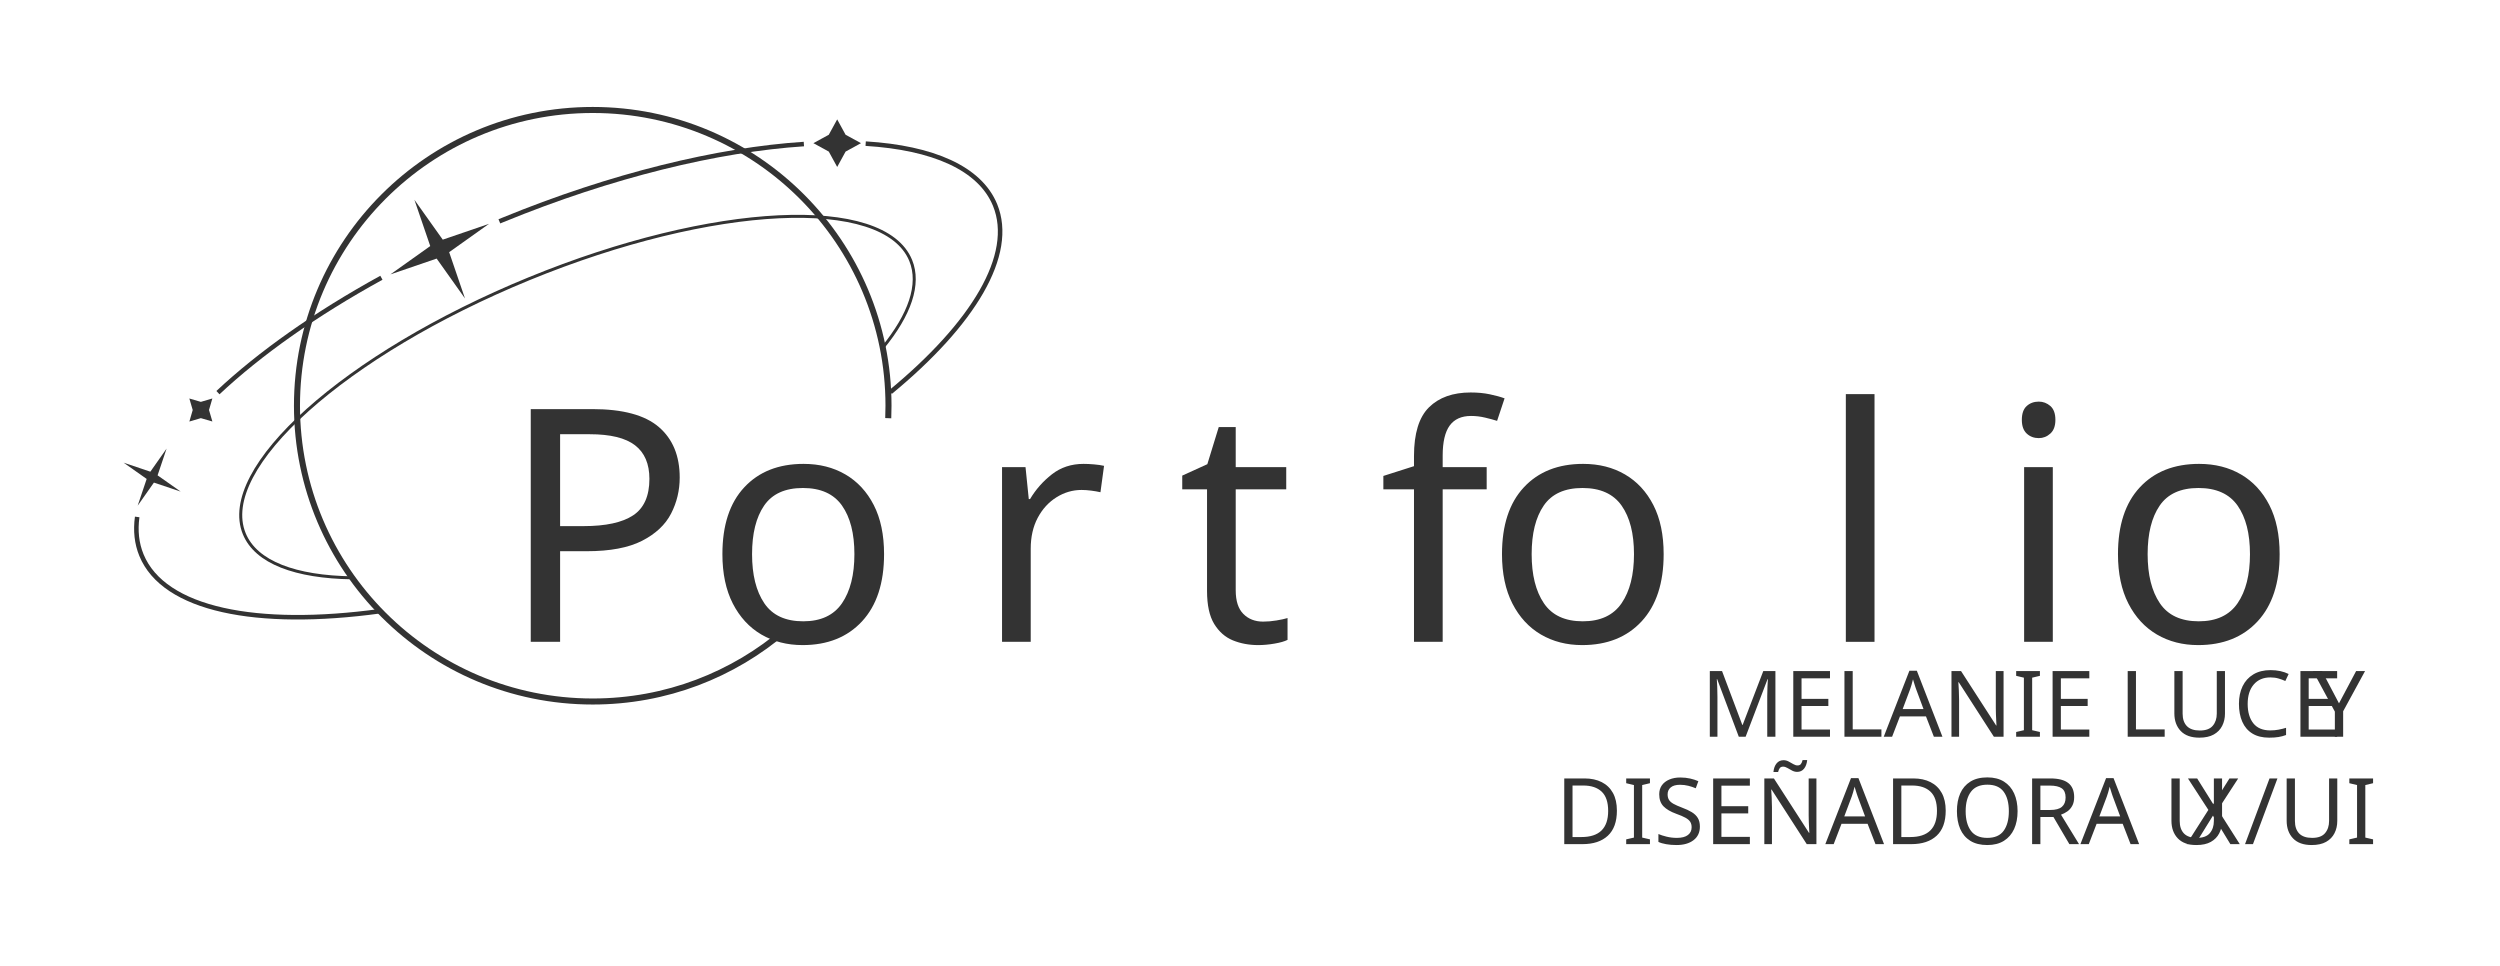
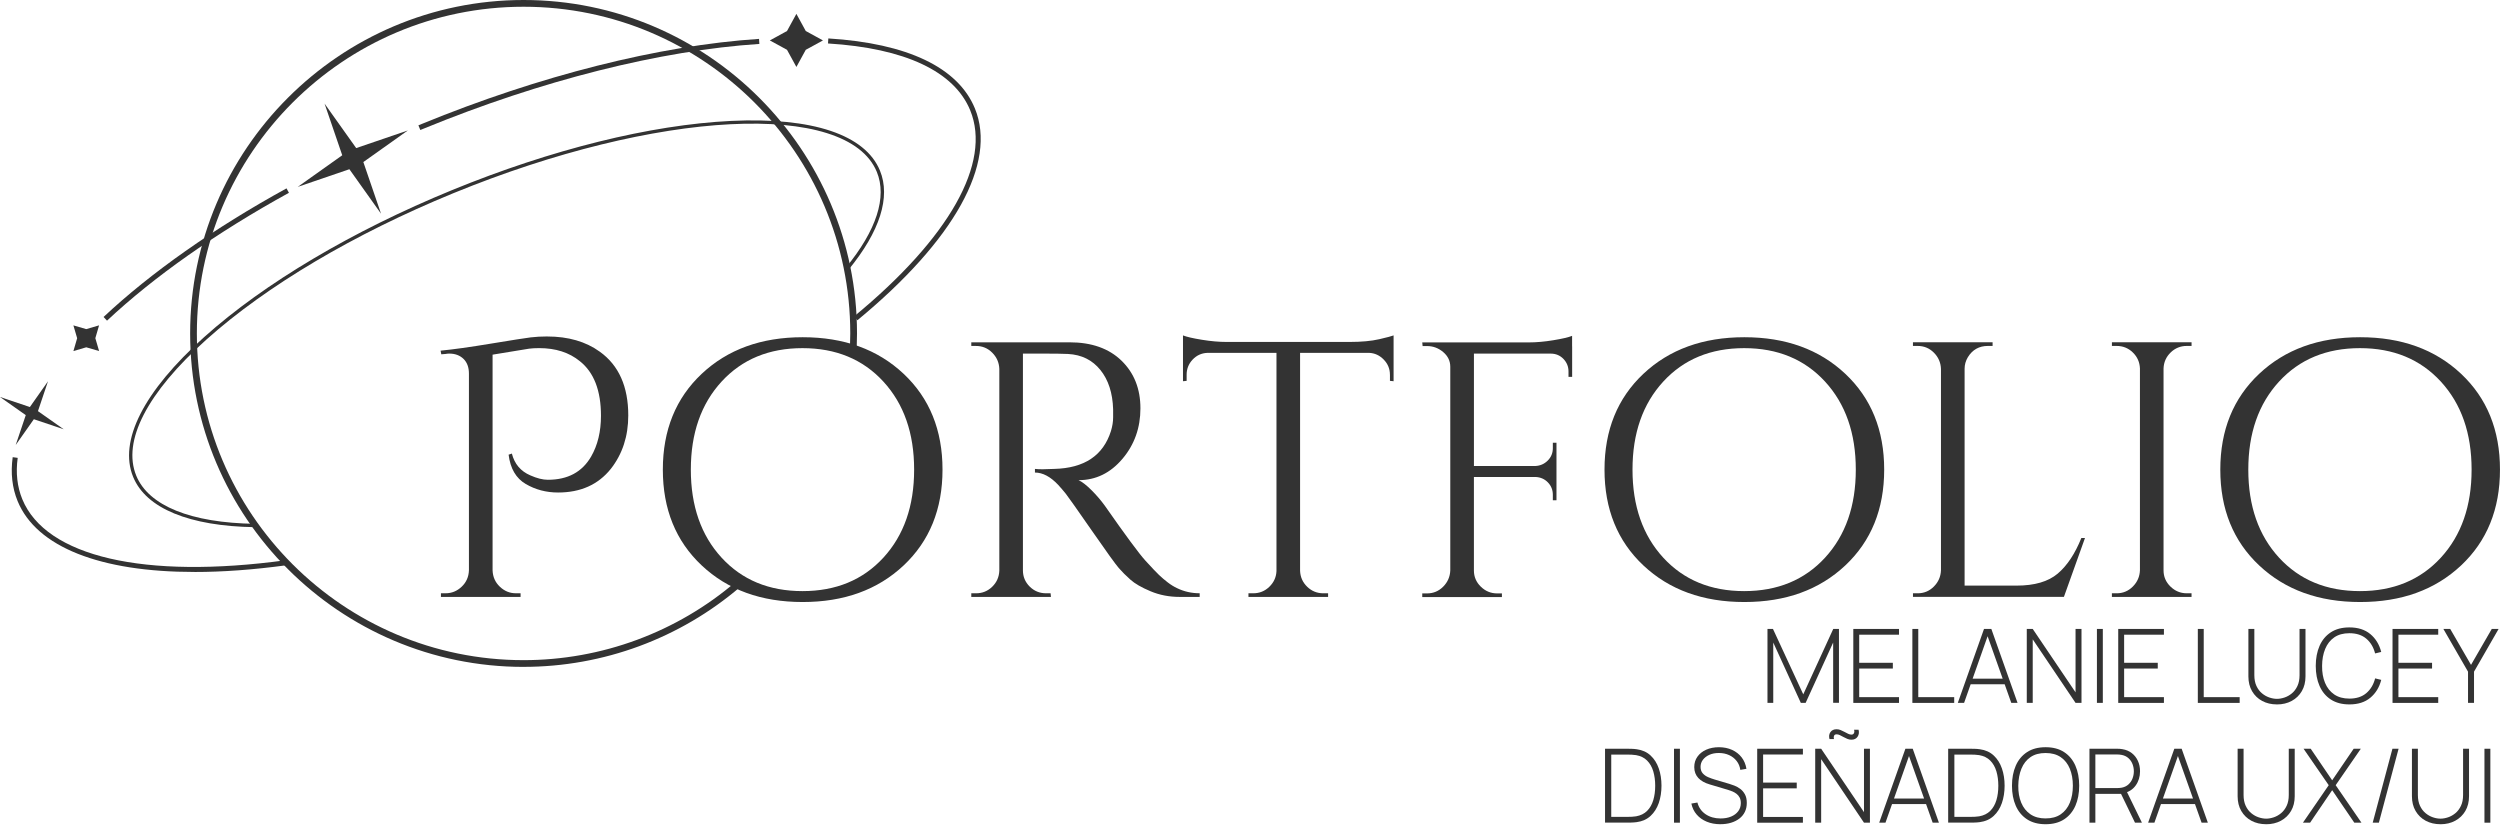
- <svg xmlns="http://www.w3.org/2000/svg" id="Portada" viewBox="0 0 1163 449.19">
+ <svg xmlns="http://www.w3.org/2000/svg" id="Capa_2" viewBox="0 0 1042.11 343.57">
  <defs>
-     <style>.cls-1{letter-spacing:-.04em;}.cls-2{letter-spacing:-.02em;}.cls-3{letter-spacing:-.02em;}.cls-4{letter-spacing:0em;}.cls-5{letter-spacing:.04em;}.cls-6{stroke-width:1.4px;}.cls-6,.cls-7,.cls-8{fill:none;stroke:#333;stroke-miterlimit:10;}.cls-9{letter-spacing:-.05em;}.cls-10{font-family:Manrope-Light, Manrope;font-size:42.81px;font-weight:300;}.cls-10,.cls-11,.cls-12{fill:#333;}.cls-13{letter-spacing:0em;}.cls-11{font-family:CinzelDecorative-Regular, 'Cinzel Decorative';font-size:151.62px;}.cls-7{stroke-width:2.11px;}.cls-14{letter-spacing:-.01em;}.cls-12{stroke-width:0px;}.cls-8{stroke-width:2.81px;}</style>
+     <style>.cls-1{fill:#333;stroke-width:0px;}</style>
  </defs>
-   <text class="cls-10" transform="translate(791.25 342.74)">
-     <tspan x="0" y="0">MELANIE LUCE</tspan>
-     <tspan class="cls-1" x="284.74" y="0">Y</tspan>
-   </text>
-   <text class="cls-10" transform="translate(723.54 392.69)">
-     <tspan x="0" y="0">DISEÑADORA U</tspan>
-     <tspan class="cls-5" x="293.48" y="0">X</tspan>
-     <tspan x="320.43" y="0">/UI</tspan>
-   </text>
-   <text class="cls-11" transform="translate(232.2 298.58)">
-     <tspan class="cls-13" x="0" y="0">P</tspan>
-     <tspan class="cls-3" x="95.52" y="0">o</tspan>
-     <tspan class="cls-9" x="221.06" y="0">r</tspan>
-     <tspan x="315.36" y="0">t</tspan>
-     <tspan class="cls-2" x="409.06" y="0">fo</tspan>
-     <tspan class="cls-14" x="613.59" y="0">l</tspan>
-     <tspan class="cls-2" x="696.53" y="0">i</tspan>
-     <tspan class="cls-4" x="744.74" y="0">o</tspan>
-   </text>
-   <path class="cls-8" d="m365.21,293.28c-24.06,20.61-55.31,33.06-89.47,33.06-75.99,0-137.59-61.6-137.59-137.59S199.75,51.16,275.74,51.16s137.59,61.6,137.59,137.59c0,1.94-.04,3.87-.12,5.79" />
-   <path class="cls-7" d="m232.3,102.97c.5-.21,1.01-.42,1.52-.62,50.85-20.86,100.17-32.72,140.14-35.34" />
-   <path class="cls-7" d="m101.38,182.66c19.39-18.18,45.38-36.6,76.05-53.45" />
-   <path class="cls-7" d="m176.77,284.33c-57.36,7.84-100.54-.67-110.97-26.09-2.24-5.46-2.85-11.42-1.98-17.76" />
-   <path class="cls-7" d="m402.71,66.82c31.18,1.92,53.15,11.37,60.19,28.53,9.49,23.13-10.16,55.33-48.69,87.08" />
-   <path class="cls-6" d="m163.82,268.8c-26.24-.38-44.7-7.12-50.18-20.5-12.47-30.4,46.82-83.5,132.43-118.61,85.61-35.11,165.11-38.94,177.58-8.54,4.57,11.14-.5,25.33-12.97,40.57" />
-   <polygon class="cls-12" points="389.46 77.67 385.55 70.52 378.39 66.6 385.55 62.69 389.46 55.54 393.37 62.69 400.53 66.6 393.37 70.52 389.46 77.67" />
-   <polygon class="cls-12" points="216.31 138.84 203.13 120.29 181.6 127.66 200.15 114.47 192.78 92.94 205.97 111.49 227.5 104.12 208.95 117.31 216.31 138.84" />
-   <polygon class="cls-12" points="84.05 228.69 71.6 224.5 64.04 235.25 68.23 222.8 57.49 215.23 69.94 219.43 77.5 208.68 73.31 221.13 84.05 228.69" />
-   <polygon class="cls-12" points="88.09 196.1 89.65 190.74 88.08 185.38 93.43 186.95 98.79 185.37 97.23 190.73 98.8 196.08 93.44 194.52 88.09 196.1" />
+   <g id="Portada">
+     <path class="cls-1" d="m736.76,292.99v-30.82h2.29l12.63,27.27,12.5-27.27h2.38v30.78h-2.42v-25.11l-11.47,25.15h-2.01l-11.49-25.15v25.15h-2.4Z" />
+     <path class="cls-1" d="m772.54,292.99v-30.82h19.05v2.4h-16.59v11.71h14.02v2.4h-14.02v11.92h16.59v2.4h-19.05Z" />
+     <path class="cls-1" d="m797.16,292.99v-30.82h2.46v28.43h14.98v2.4h-17.44Z" />
+     <path class="cls-1" d="m816.1,292.99l10.92-30.82h3.06l10.92,30.82h-2.61l-10.49-29.54h1.24l-10.42,29.54h-2.61Zm4.52-7.75v-2.33h15.84v2.33h-15.84Z" />
+     <path class="cls-1" d="m844.85,292.99v-30.82h2.48l17.85,26.43v-26.43h2.48v30.82h-2.48l-17.85-26.48v26.48h-2.48Z" />
+     <path class="cls-1" d="m874.09,292.99v-30.82h2.46v30.82h-2.46Z" />
+     <path class="cls-1" d="m882.97,292.99v-30.82h19.05v2.4h-16.59v11.71h14.02v2.4h-14.02v11.92h16.59v2.4h-19.05Z" />
+     <path class="cls-1" d="m916.15,292.99v-30.82h2.46v28.43h14.98v2.4h-17.44Z" />
+     <path class="cls-1" d="m949.13,293.63c-2.31,0-4.36-.48-6.15-1.44s-3.2-2.32-4.22-4.07c-1.02-1.75-1.53-3.8-1.53-6.15v-19.8h2.48v19.29c0,1.76.3,3.26.89,4.51s1.36,2.27,2.31,3.05c.95.79,1.97,1.36,3.06,1.73,1.09.37,2.14.56,3.16.56s2.07-.19,3.17-.56c1.1-.37,2.12-.95,3.06-1.73.94-.78,1.71-1.8,2.3-3.05.59-1.25.89-2.75.89-4.51v-19.29h2.48v19.8c0,2.34-.51,4.38-1.53,6.13-1.02,1.75-2.43,3.11-4.22,4.08-1.79.97-3.84,1.46-6.15,1.46Z" />
+     <path class="cls-1" d="m979.33,293.63c-3.07,0-5.64-.68-7.73-2.04s-3.65-3.25-4.71-5.66-1.58-5.19-1.58-8.35.53-5.94,1.58-8.35,2.63-4.3,4.71-5.66c2.08-1.36,4.66-2.04,7.73-2.04,3.58,0,6.49.93,8.72,2.78,2.23,1.85,3.75,4.34,4.55,7.45l-2.55.62c-.66-2.58-1.88-4.63-3.67-6.15-1.79-1.52-4.14-2.28-7.05-2.28-2.53,0-4.63.58-6.3,1.73s-2.94,2.76-3.79,4.82c-.85,2.06-1.28,4.42-1.29,7.08-.03,2.67.38,5.03,1.23,7.07.85,2.05,2.12,3.65,3.82,4.82,1.7,1.16,3.81,1.74,6.34,1.74,2.91,0,5.26-.76,7.05-2.29,1.79-1.53,3.01-3.57,3.67-6.14l2.55.62c-.8,3.11-2.32,5.59-4.55,7.45-2.23,1.86-5.14,2.78-8.72,2.78Z" />
+     <path class="cls-1" d="m997.31,292.99v-30.82h19.05v2.4h-16.59v11.71h14.02v2.4h-14.02v11.92h16.59v2.4h-19.05Z" />
+     <path class="cls-1" d="m1028.78,292.99v-13.01l-10.27-17.81h2.85l8.67,14.98,8.65-14.98h2.85l-10.25,17.81v13.01h-2.48Z" />
+     <path class="cls-1" d="m669.05,342.93v-30.82h9.18c.36,0,.94,0,1.74.02s1.57.08,2.3.19c2.31.31,4.23,1.18,5.76,2.6,1.53,1.42,2.67,3.22,3.42,5.39.76,2.18,1.13,4.58,1.13,7.2s-.38,5.05-1.13,7.22c-.76,2.18-1.9,3.97-3.42,5.38-1.53,1.41-3.45,2.28-5.76,2.59-.73.1-1.5.16-2.32.18-.82.02-1.4.03-1.72.03h-9.18Zm2.59-2.42h6.59c.64,0,1.31-.02,1.99-.05s1.27-.1,1.76-.18c1.91-.34,3.45-1.1,4.62-2.28s2.02-2.67,2.56-4.47.8-3.81.8-6-.27-4.22-.81-6.03c-.54-1.8-1.4-3.3-2.57-4.47-1.17-1.18-2.7-1.93-4.6-2.26-.49-.09-1.08-.15-1.79-.18-.71-.04-1.36-.05-1.96-.05h-6.59v25.99Z" />
+     <path class="cls-1" d="m697.8,342.93v-30.82h2.46v30.82h-2.46Z" />
+     <path class="cls-1" d="m717.15,343.57c-2.11,0-4.01-.35-5.7-1.05-1.69-.7-3.09-1.69-4.2-2.98-1.11-1.28-1.84-2.81-2.22-4.58l2.53-.43c.53,2.05,1.66,3.67,3.39,4.86,1.73,1.18,3.82,1.78,6.26,1.78,1.66,0,3.12-.26,4.39-.79,1.27-.53,2.26-1.27,2.98-2.24.71-.96,1.07-2.09,1.07-3.37,0-.93-.17-1.71-.5-2.33-.34-.63-.77-1.15-1.3-1.55s-1.09-.73-1.69-.98c-.6-.25-1.16-.45-1.69-.61l-7.75-2.31c-1.03-.3-1.94-.67-2.75-1.12s-1.48-.97-2.03-1.56c-.55-.59-.97-1.27-1.26-2.02-.29-.76-.44-1.6-.44-2.53,0-1.66.44-3.1,1.33-4.35.88-1.24,2.1-2.21,3.65-2.9,1.55-.69,3.33-1.04,5.34-1.04,2.03.01,3.85.39,5.46,1.12,1.61.74,2.94,1.77,3.97,3.11,1.03,1.34,1.7,2.93,2,4.77l-2.55.45c-.2-1.41-.71-2.65-1.53-3.7-.82-1.06-1.87-1.88-3.14-2.46-1.27-.58-2.68-.88-4.24-.88-1.5-.01-2.82.24-3.97.75-1.15.51-2.05,1.21-2.71,2.08-.66.87-.98,1.85-.98,2.95s.31,2.05.93,2.73c.62.68,1.38,1.21,2.29,1.59s1.77.7,2.6.94l6.21,1.84c.58.17,1.28.41,2.1.73s1.61.76,2.4,1.34c.78.58,1.44,1.34,1.96,2.29.52.95.78,2.14.78,3.56s-.26,2.63-.79,3.72c-.53,1.1-1.28,2.03-2.27,2.79-.98.76-2.15,1.35-3.49,1.76-1.34.41-2.82.61-4.43.61Z" />
+     <path class="cls-1" d="m732.48,342.93v-30.82h19.05v2.4h-16.59v11.71h14.02v2.4h-14.02v11.92h16.59v2.4h-19.05Z" />
+     <path class="cls-1" d="m756.66,342.93v-30.82h2.48l17.85,26.43v-26.43h2.48v30.82h-2.48l-17.85-26.48v26.48h-2.48Zm15.09-34.59c-.57,0-1.13-.11-1.69-.34-.56-.23-1.1-.49-1.62-.78s-1.02-.55-1.5-.78c-.48-.23-.93-.34-1.36-.34-.57,0-.93.22-1.09.65-.16.44-.16.87,0,1.32h-1.88c-.3-1.14-.17-2.11.4-2.9.56-.79,1.41-1.19,2.54-1.19.58,0,1.16.11,1.71.34.56.23,1.1.49,1.63.78.53.29,1.03.55,1.51.78.48.23.92.34,1.34.34.53,0,.89-.21,1.08-.62.19-.41.2-.88.03-1.41h1.88c.29,1.11.15,2.08-.41,2.91-.56.83-1.41,1.24-2.57,1.24Z" />
+     <path class="cls-1" d="m783.33,342.93l10.92-30.82h3.06l10.92,30.82h-2.61l-10.49-29.54h1.24l-10.42,29.54h-2.61Zm4.52-7.75v-2.33h15.84v2.33h-15.84Z" />
+     <path class="cls-1" d="m812.08,342.93v-30.82h9.18c.36,0,.94,0,1.74.02s1.57.08,2.3.19c2.31.31,4.23,1.18,5.76,2.6,1.53,1.42,2.67,3.22,3.42,5.39.76,2.18,1.13,4.58,1.13,7.2s-.38,5.05-1.13,7.22c-.76,2.18-1.9,3.97-3.42,5.38-1.53,1.41-3.45,2.28-5.76,2.59-.73.1-1.5.16-2.32.18-.82.02-1.4.03-1.72.03h-9.18Zm2.59-2.42h6.59c.64,0,1.31-.02,1.99-.05s1.27-.1,1.76-.18c1.91-.34,3.45-1.1,4.62-2.28s2.02-2.67,2.56-4.47.8-3.81.8-6-.27-4.22-.81-6.03c-.54-1.8-1.4-3.3-2.57-4.47-1.17-1.18-2.7-1.93-4.6-2.26-.49-.09-1.08-.15-1.79-.18-.71-.04-1.36-.05-1.96-.05h-6.59v25.99Z" />
+     <path class="cls-1" d="m852.7,343.57c-3.07,0-5.64-.68-7.73-2.04s-3.65-3.25-4.71-5.66-1.58-5.19-1.58-8.35.53-5.94,1.58-8.35,2.63-4.3,4.71-5.66c2.08-1.36,4.66-2.04,7.73-2.04s5.64.68,7.72,2.04c2.08,1.36,3.64,3.25,4.7,5.66,1.06,2.41,1.58,5.19,1.58,8.35s-.53,5.94-1.58,8.35c-1.06,2.41-2.62,4.3-4.7,5.66-2.08,1.36-4.65,2.04-7.72,2.04Zm0-2.42c2.53.01,4.63-.56,6.31-1.72s2.95-2.77,3.79-4.83c.84-2.05,1.26-4.42,1.26-7.08s-.42-5.03-1.26-7.08c-.84-2.05-2.1-3.66-3.79-4.82s-3.79-1.73-6.31-1.73c-2.53-.01-4.63.56-6.3,1.71s-2.94,2.77-3.78,4.83c-.84,2.06-1.28,4.43-1.31,7.1-.03,2.67.38,5.03,1.23,7.07.85,2.05,2.12,3.65,3.82,4.82,1.7,1.16,3.81,1.74,6.34,1.74Z" />
+     <path class="cls-1" d="m870.98,342.93v-30.82h11.62c.3,0,.62.01.97.03.35.02.72.07,1.1.14,1.54.24,2.86.8,3.97,1.66,1.11.86,1.95,1.95,2.54,3.25s.88,2.74.88,4.31c0,2.27-.61,4.25-1.82,5.93-1.21,1.68-2.9,2.75-5.07,3.21l-.71.28h-11.02v12.01h-2.46Zm2.46-14.43h9.12c.26,0,.55-.01.89-.04.34-.03.67-.07,1.02-.13,1.11-.23,2.04-.68,2.78-1.36.74-.68,1.3-1.49,1.67-2.45.37-.96.56-1.96.56-3.02s-.19-2.06-.56-3.01c-.37-.95-.93-1.76-1.67-2.44-.74-.68-1.67-1.13-2.78-1.36-.34-.07-.68-.12-1.02-.15-.34-.03-.63-.04-.89-.04h-9.12v14Zm16.52,14.43l-6.08-12.54,2.29-1.16,6.68,13.7h-2.89Z" />
+     <path class="cls-1" d="m895.43,342.93l10.92-30.82h3.06l10.92,30.82h-2.61l-10.49-29.54h1.24l-10.42,29.54h-2.61Zm4.52-7.75v-2.33h15.84v2.33h-15.84Z" />
+     <path class="cls-1" d="m944.64,343.57c-2.31,0-4.36-.48-6.15-1.44s-3.2-2.32-4.22-4.07c-1.02-1.75-1.53-3.8-1.53-6.15v-19.8h2.48v19.29c0,1.76.3,3.26.89,4.51s1.36,2.27,2.31,3.05c.95.79,1.97,1.36,3.06,1.73,1.09.37,2.14.56,3.16.56s2.07-.19,3.17-.56c1.1-.37,2.12-.95,3.06-1.73.94-.78,1.71-1.8,2.3-3.05.59-1.25.89-2.75.89-4.51v-19.29h2.48v19.8c0,2.34-.51,4.38-1.53,6.13-1.02,1.75-2.43,3.11-4.22,4.08-1.79.97-3.84,1.46-6.15,1.46Z" />
+     <path class="cls-1" d="m959.96,342.93l10.75-15.63-10.49-15.2h2.98l8.95,13.16,8.97-13.16h2.98l-10.49,15.2,10.75,15.63h-2.98l-9.23-13.55-9.2,13.55h-2.98Z" />
+     <path class="cls-1" d="m997.27,312.11h2.57l-8.22,30.82h-2.57l8.22-30.82Z" />
+     <path class="cls-1" d="m1017.3,343.57c-2.31,0-4.36-.48-6.15-1.44s-3.2-2.32-4.22-4.07c-1.02-1.75-1.53-3.8-1.53-6.15v-19.8h2.48v19.29c0,1.76.3,3.26.89,4.51s1.36,2.27,2.31,3.05c.95.79,1.97,1.36,3.06,1.73,1.09.37,2.14.56,3.16.56s2.07-.19,3.17-.56c1.1-.37,2.12-.95,3.06-1.73.94-.78,1.71-1.8,2.3-3.05.59-1.25.89-2.75.89-4.51v-19.29h2.48v19.8c0,2.34-.51,4.38-1.53,6.13-1.02,1.75-2.43,3.11-4.22,4.08-1.79.97-3.84,1.46-6.15,1.46Z" />
+     <path class="cls-1" d="m1035.63,342.93v-30.82h2.46v30.82h-2.46Z" />
+     <path class="cls-1" d="m228.08,140.26c8.79,0,16.12,2.12,21.98,6.37,7.88,5.66,11.83,14.51,11.83,26.53,0,8.69-2.43,16.12-7.28,22.29-5.26,6.57-12.58,9.85-21.98,9.85-4.95,0-9.45-1.19-13.49-3.56-4.04-2.37-6.42-6.44-7.13-12.21l1.36-.46c1.11,4.35,3.69,7.38,7.73,9.1,2.73,1.21,5.15,1.82,7.28,1.82,8.29,0,14.3-3.23,18.04-9.7,2.73-4.75,4.09-10.41,4.09-16.98,0-10.51-2.93-18.09-8.79-22.74-4.45-3.64-10.11-5.46-16.98-5.46-1.62,0-3.01.08-4.17.23-1.16.15-6.24.99-15.24,2.5v89.91c.1,2.73,1.11,5,3.03,6.82,1.92,1.82,4.14,2.73,6.67,2.73h1.97v1.52h-33.2v-1.52h1.97c2.53,0,4.75-.91,6.67-2.73,1.92-1.82,2.93-4.09,3.03-6.82v-82.02c0-2.63-.76-4.67-2.27-6.14-1.52-1.46-3.49-2.2-5.91-2.2-.51,0-1.01.05-1.52.15l-1.82.15-.3-1.52c5.25-.5,12.3-1.49,21.15-2.96,8.84-1.46,14.33-2.32,16.45-2.58,2.12-.25,4.4-.38,6.82-.38Z" />
+     <path class="cls-1" d="m292.52,155.81c10.81-10.16,24.84-15.24,42.07-15.24s31.26,5.08,42.07,15.24c10.81,10.16,16.22,23.48,16.22,39.95s-5.41,29.79-16.22,39.95c-10.82,10.16-24.84,15.24-42.07,15.24s-31.26-5.08-42.07-15.24c-10.82-10.16-16.22-23.47-16.22-39.95s5.41-29.79,16.22-39.95Zm8.26,76.64c8.54,9.3,19.79,13.95,33.73,13.95s25.19-4.65,33.73-13.95c8.54-9.3,12.81-21.53,12.81-36.69s-4.27-27.39-12.81-36.69c-8.54-9.3-19.79-13.95-33.73-13.95s-25.19,4.65-33.73,13.95c-8.54,9.3-12.81,21.53-12.81,36.69s4.27,27.39,12.81,36.69Z" />
+     <path class="cls-1" d="m436.1,147.39h-9.7v90.36c0,2.63.93,4.88,2.81,6.75,1.87,1.87,4.17,2.81,6.9,2.81h1.82l.15,1.52h-33.2v-1.52h1.97c2.63,0,4.88-.91,6.75-2.73,1.87-1.82,2.85-4.04,2.96-6.67v-84.15c-.1-2.63-1.09-4.88-2.96-6.75-1.87-1.87-4.12-2.8-6.75-2.8h-1.97v-1.52h40.94c9.2,0,16.42,2.55,21.68,7.66,5.25,5.1,7.88,11.73,7.88,19.86s-2.5,15.16-7.51,21.07-11.09,8.87-18.27,8.87c1.52.71,3.31,2.1,5.38,4.17,2.07,2.07,3.92,4.22,5.53,6.44,8.69,12.43,14.35,20.09,16.98,22.97,2.63,2.88,4.5,4.85,5.61,5.91,1.11,1.06,2.32,2.1,3.64,3.11,1.31,1.01,2.63,1.82,3.94,2.43,2.93,1.42,6.06,2.12,9.4,2.12v1.52h-8.34c-4.35,0-8.39-.78-12.13-2.35-3.74-1.57-6.55-3.18-8.41-4.85-1.87-1.67-3.49-3.28-4.85-4.85-1.36-1.57-5.13-6.8-11.3-15.69-6.17-8.89-9.76-13.97-10.76-15.24-1.01-1.26-2.07-2.5-3.18-3.71-3.24-3.44-6.47-5.15-9.7-5.15v-1.52c.81.1,1.87.15,3.18.15s2.93-.05,4.85-.15c12.53-.3,20.42-5.56,23.65-15.77.61-2.02.91-3.92.91-5.69v-3.41c-.2-6.77-1.97-12.23-5.31-16.37-3.34-4.14-7.83-6.37-13.49-6.67-2.43-.1-5.46-.15-9.1-.15Z" />
+     <path class="cls-1" d="m579.38,156.18c0-2.43-.86-4.52-2.58-6.29-1.72-1.77-3.74-2.7-6.06-2.8h-28.81v90.82c.1,2.63,1.08,4.85,2.96,6.67,1.87,1.82,4.12,2.73,6.75,2.73h1.97v1.52h-33.2v-1.52h1.97c2.63,0,4.88-.91,6.75-2.73,1.87-1.82,2.85-3.99,2.96-6.52v-90.97h-28.81c-2.43.1-4.47,1.04-6.14,2.8-1.67,1.77-2.5,3.87-2.5,6.29v2.58l-1.52.15v-19.1c1.52.61,4.14,1.21,7.88,1.82,3.74.61,7.18.91,10.31.91h51.25c4.95,0,9.07-.38,12.36-1.14,3.28-.76,5.28-1.29,5.99-1.59v19.1l-1.52-.15v-2.58Z" />
+     <path class="cls-1" d="m655.34,144.36v12.74h-1.52v-2.27c0-2.02-.71-3.76-2.12-5.23-1.42-1.46-3.18-2.2-5.31-2.2h-31.99v46.85h25.62c2.02-.1,3.74-.86,5.15-2.27,1.41-1.41,2.12-3.13,2.12-5.15v-2.27h1.52v23.96h-1.52v-2.27c0-2.02-.68-3.74-2.05-5.15-1.36-1.41-3.06-2.17-5.08-2.27h-25.77v38.97c0,2.63.96,4.88,2.88,6.75,1.92,1.87,4.19,2.81,6.82,2.81h1.97v1.52h-33.2v-1.52h1.97c2.63,0,4.88-.93,6.75-2.81s2.85-4.12,2.96-6.75v-84.91c0-2.43-.99-4.47-2.96-6.14-1.97-1.67-4.22-2.5-6.75-2.5h-1.82l-.15-1.52h44.42c3.13,0,6.54-.3,10.23-.91,3.69-.61,6.29-1.21,7.81-1.82v4.4Z" />
+     <path class="cls-1" d="m685.05,155.81c10.81-10.16,24.84-15.24,42.07-15.24s31.26,5.08,42.07,15.24c10.81,10.16,16.22,23.48,16.22,39.95s-5.41,29.79-16.22,39.95c-10.82,10.16-24.84,15.24-42.07,15.24s-31.26-5.08-42.07-15.24c-10.82-10.16-16.22-23.47-16.22-39.95s5.41-29.79,16.22-39.95Zm8.26,76.64c8.54,9.3,19.79,13.95,33.73,13.95s25.19-4.65,33.73-13.95c8.54-9.3,12.81-21.53,12.81-36.69s-4.27-27.39-12.81-36.69c-8.54-9.3-19.79-13.95-33.73-13.95s-25.19,4.65-33.73,13.95c-8.54,9.3-12.81,21.53-12.81,36.69s4.27,27.39,12.81,36.69Z" />
+     <path class="cls-1" d="m799.37,247.31c2.63,0,4.88-.93,6.75-2.81s2.85-4.12,2.96-6.75v-84c-.1-2.63-1.09-4.88-2.96-6.75-1.87-1.87-4.12-2.8-6.75-2.8h-1.97v-1.52h33.2v1.52h-1.97c-3.64,0-6.42,1.57-8.34,4.7-.91,1.52-1.36,3.13-1.36,4.85v90.36h21.68c7.48,0,13.19-1.67,17.13-5,3.94-3.34,7.23-8.29,9.86-14.86h1.52l-8.79,24.56h-62.92v-1.52h1.97Z" />
+     <path class="cls-1" d="m882.31,247.31c2.63,0,4.88-.93,6.75-2.81s2.85-4.12,2.96-6.75v-84.15c-.1-2.63-1.09-4.85-2.96-6.67-1.87-1.82-4.12-2.73-6.75-2.73h-1.97v-1.52h33.2v1.52h-1.97c-2.63,0-4.88.91-6.75,2.73-1.87,1.82-2.86,4.04-2.96,6.67v84.15c0,2.63.96,4.88,2.88,6.75,1.92,1.87,4.19,2.81,6.82,2.81h1.97v1.52h-33.2v-1.52h1.97Z" />
+     <path class="cls-1" d="m941.74,155.81c10.81-10.16,24.84-15.24,42.07-15.24s31.26,5.08,42.07,15.24c10.81,10.16,16.22,23.48,16.22,39.95s-5.41,29.79-16.22,39.95c-10.82,10.16-24.84,15.24-42.07,15.24s-31.26-5.08-42.07-15.24c-10.82-10.16-16.22-23.47-16.22-39.95s5.41-29.79,16.22-39.95Zm8.26,76.64c8.54,9.3,19.79,13.95,33.73,13.95s25.19-4.65,33.73-13.95c8.54-9.3,12.81-21.53,12.81-36.69s-4.27-27.39-12.81-36.69c-8.54-9.3-19.79-13.95-33.73-13.95s-25.19,4.65-33.73,13.95c-8.54,9.3-12.81,21.53-12.81,36.69s4.27,27.39,12.81,36.69Z" />
+     <path class="cls-1" d="m218.25,277.99c-76.64,0-138.99-62.35-138.99-138.99S141.61,0,218.25,0s138.99,62.35,138.99,138.99c0,1.95-.04,3.92-.12,5.85l-2.81-.12c.08-1.9.12-3.83.12-5.73C354.44,63.9,293.34,2.81,218.25,2.81S82.06,63.9,82.06,138.99s61.09,136.19,136.19,136.19c32.48,0,63.92-11.62,88.55-32.72l1.83,2.13c-25.14,21.53-57.23,33.39-90.38,33.39Z" />
+     <path class="cls-1" d="m175.21,54.19l-.8-1.95,1.52-.62c49.03-20.11,98.92-32.69,140.47-35.41l.14,2.1c-41.33,2.71-90.98,15.23-139.81,35.26l-1.51.62Z" />
+     <path class="cls-1" d="m44.61,133.67l-1.44-1.54c19.7-18.48,46.07-37.02,76.26-53.61l1.01,1.85c-30.04,16.51-56.26,34.94-75.84,53.3Z" />
+     <path class="cls-1" d="m81.09,238.42c-39.22,0-65.88-10.34-73.75-29.54-2.27-5.54-2.96-11.69-2.05-18.31l2.09.29c-.86,6.24-.21,12.03,1.91,17.22,9.84,23.99,50.9,33.5,109.85,25.45l.29,2.09c-13.79,1.88-26.62,2.81-38.33,2.81Z" />
+     <path class="cls-1" d="m357.39,133.49l-1.34-1.62c39.71-32.73,57.34-64.03,48.38-85.87-6.67-16.26-27.17-25.9-59.28-27.88l.13-2.1c32.97,2.03,54.1,12.12,61.1,29.18,9.33,22.76-8.52,54.94-48.99,88.3Z" />
+     <path class="cls-1" d="m106.33,219.75c-27.4-.39-45.45-7.83-50.82-20.93-6.15-15,4.37-35.71,29.62-58.33,25.07-22.46,61.72-44.19,103.19-61.2,41.47-17.01,82.83-27.27,116.45-28.89,33.86-1.62,55.89,5.73,62.04,20.73,4.52,11.03,0,25.3-13.08,41.28l-1.09-.89c12.73-15.55,17.18-29.34,12.86-39.86-12.3-29.99-91.55-25.98-176.66,8.93-41.33,16.95-77.83,38.6-102.79,60.95-24.77,22.19-35.16,42.34-29.25,56.75,5.15,12.55,22.74,19.68,49.54,20.06l-.02,1.4Z" />
+     <polygon class="cls-1" points="331.97 27.91 328.06 20.76 320.9 16.85 328.06 12.93 331.97 5.78 335.88 12.93 343.04 16.85 335.88 20.76 331.97 27.91" />
+     <polygon class="cls-1" points="158.83 89.08 145.64 70.54 124.11 77.9 142.66 64.72 135.29 43.19 148.48 61.73 170.01 54.37 151.46 67.55 158.83 89.08" />
+     <polygon class="cls-1" points="26.56 178.94 14.11 174.75 6.55 185.49 10.74 173.04 0 165.48 12.45 169.67 20.01 158.93 15.82 171.38 26.56 178.94" />
+     <polygon class="cls-1" points="30.6 146.34 32.16 140.98 30.59 135.63 35.95 137.19 41.3 135.62 39.74 140.97 41.31 146.33 35.96 144.77 30.6 146.34" />
+   </g>
</svg>
